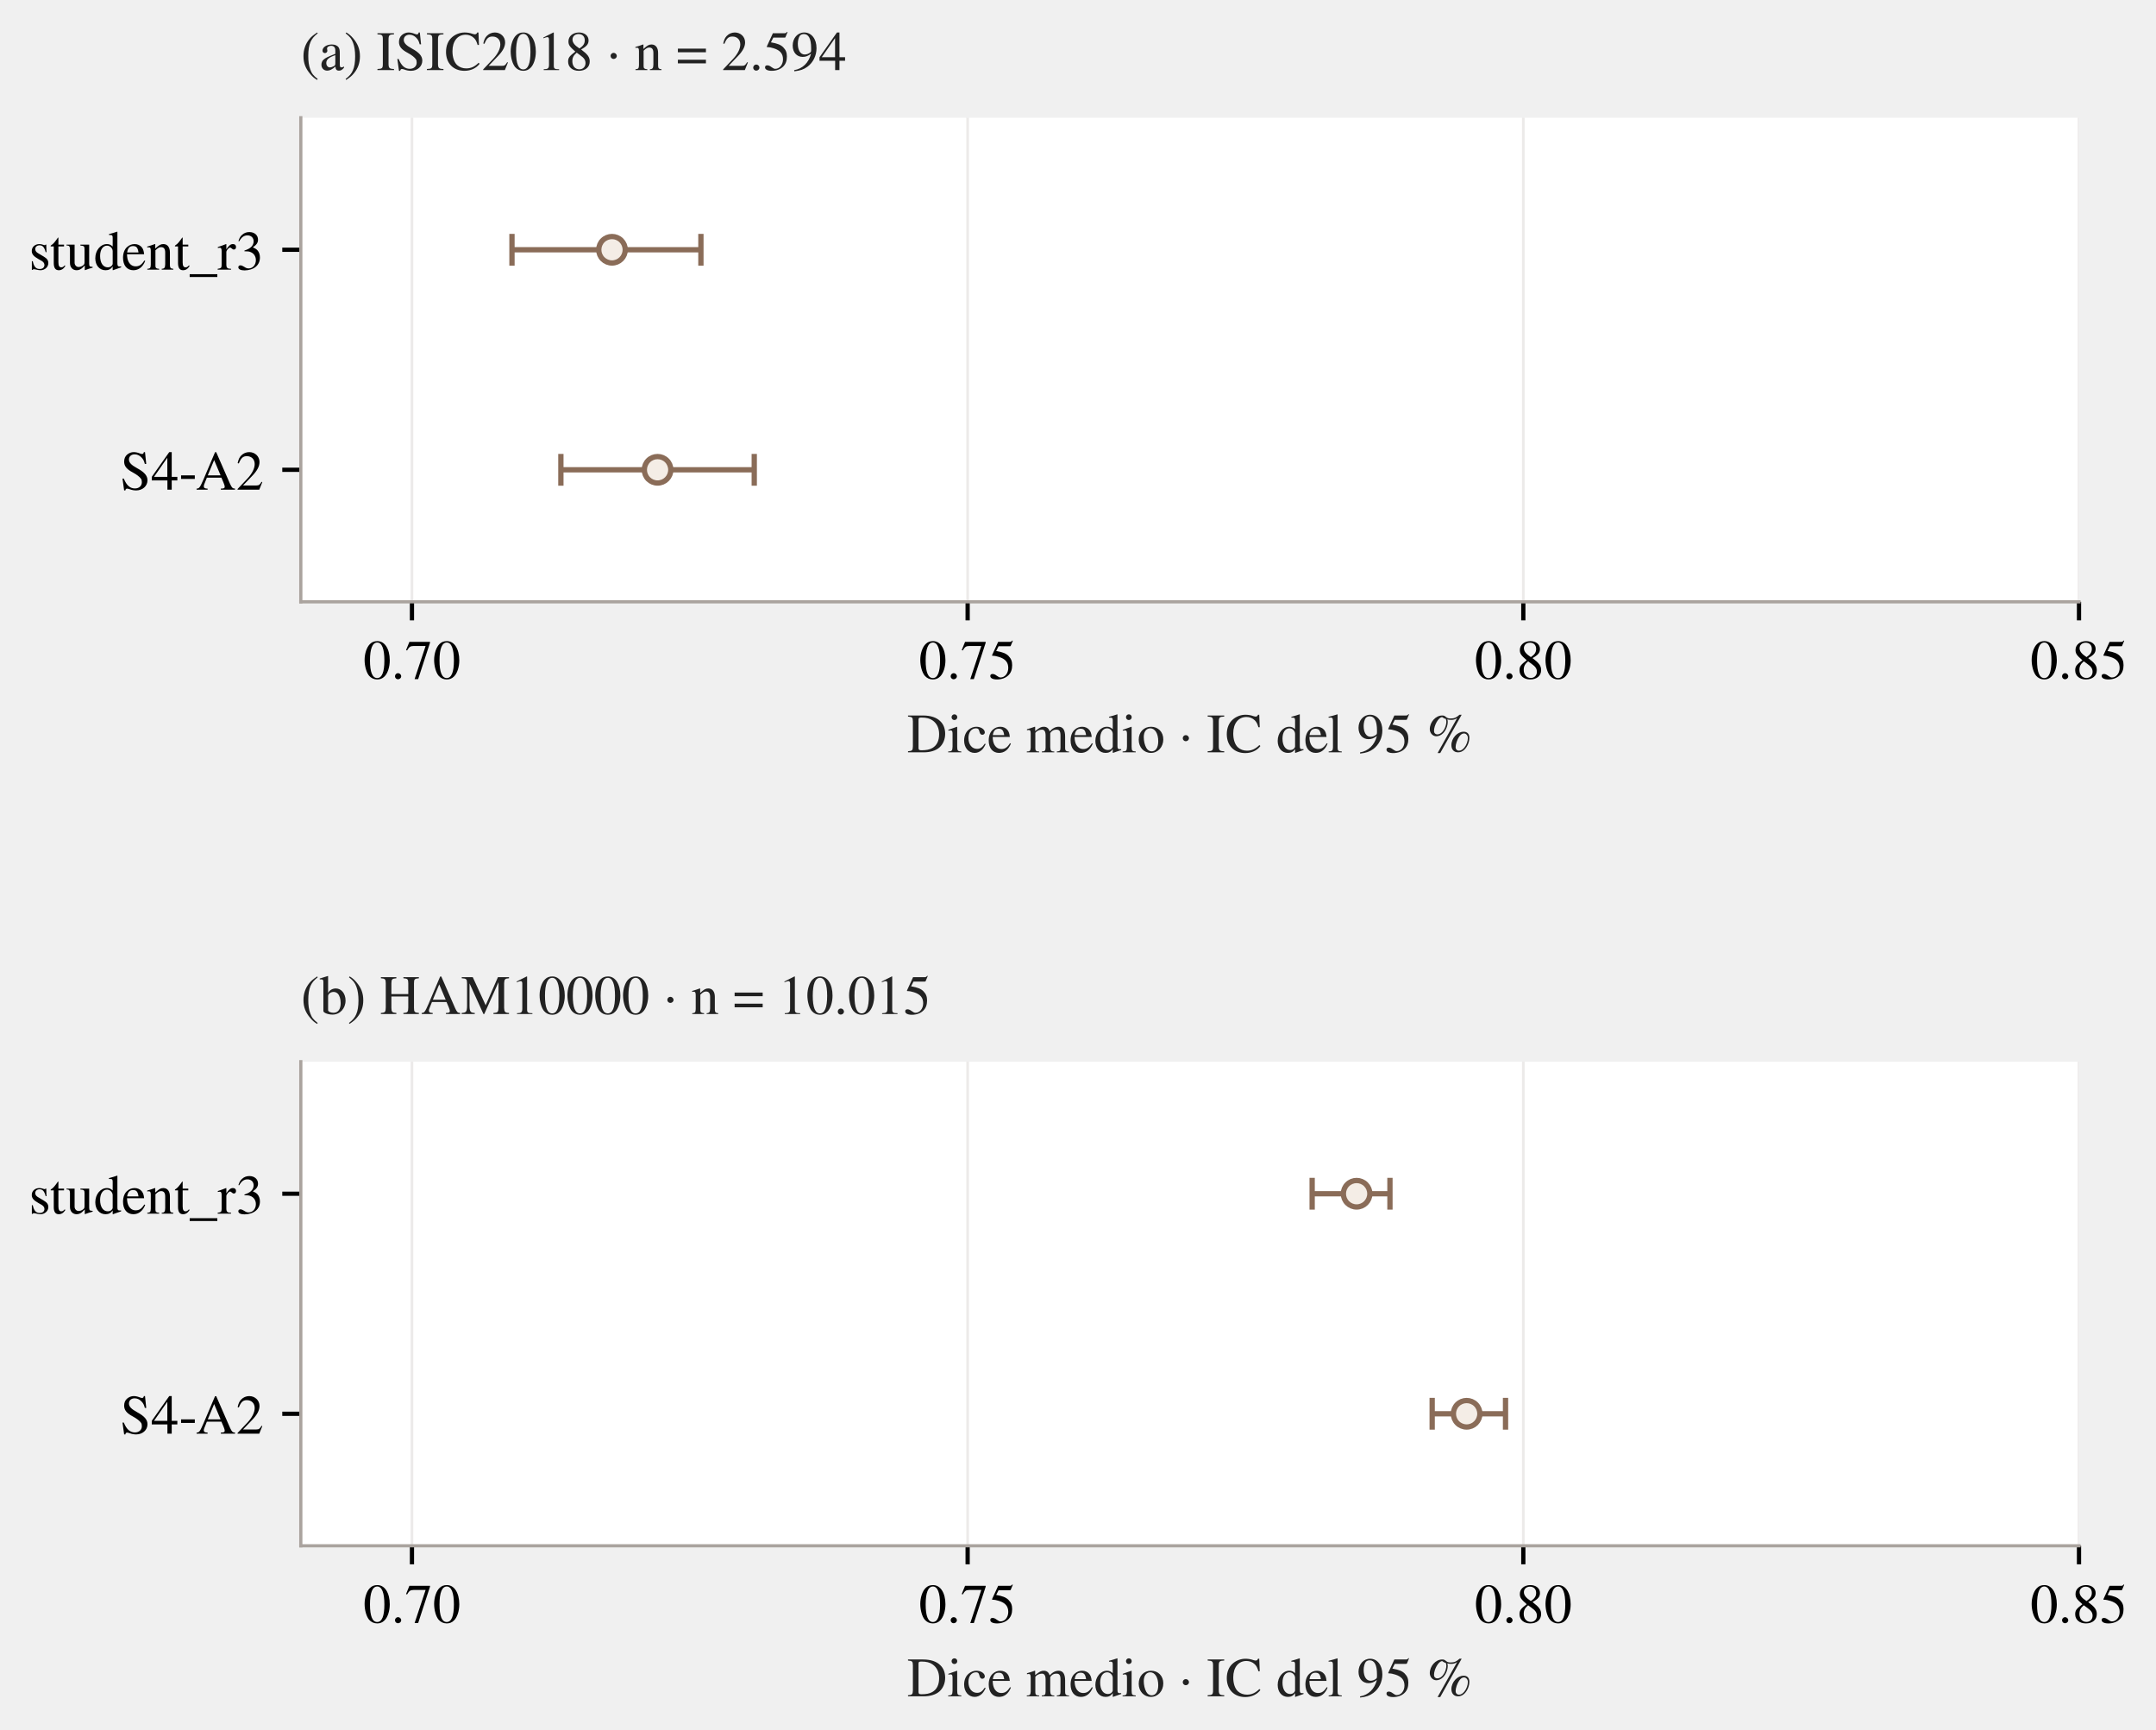
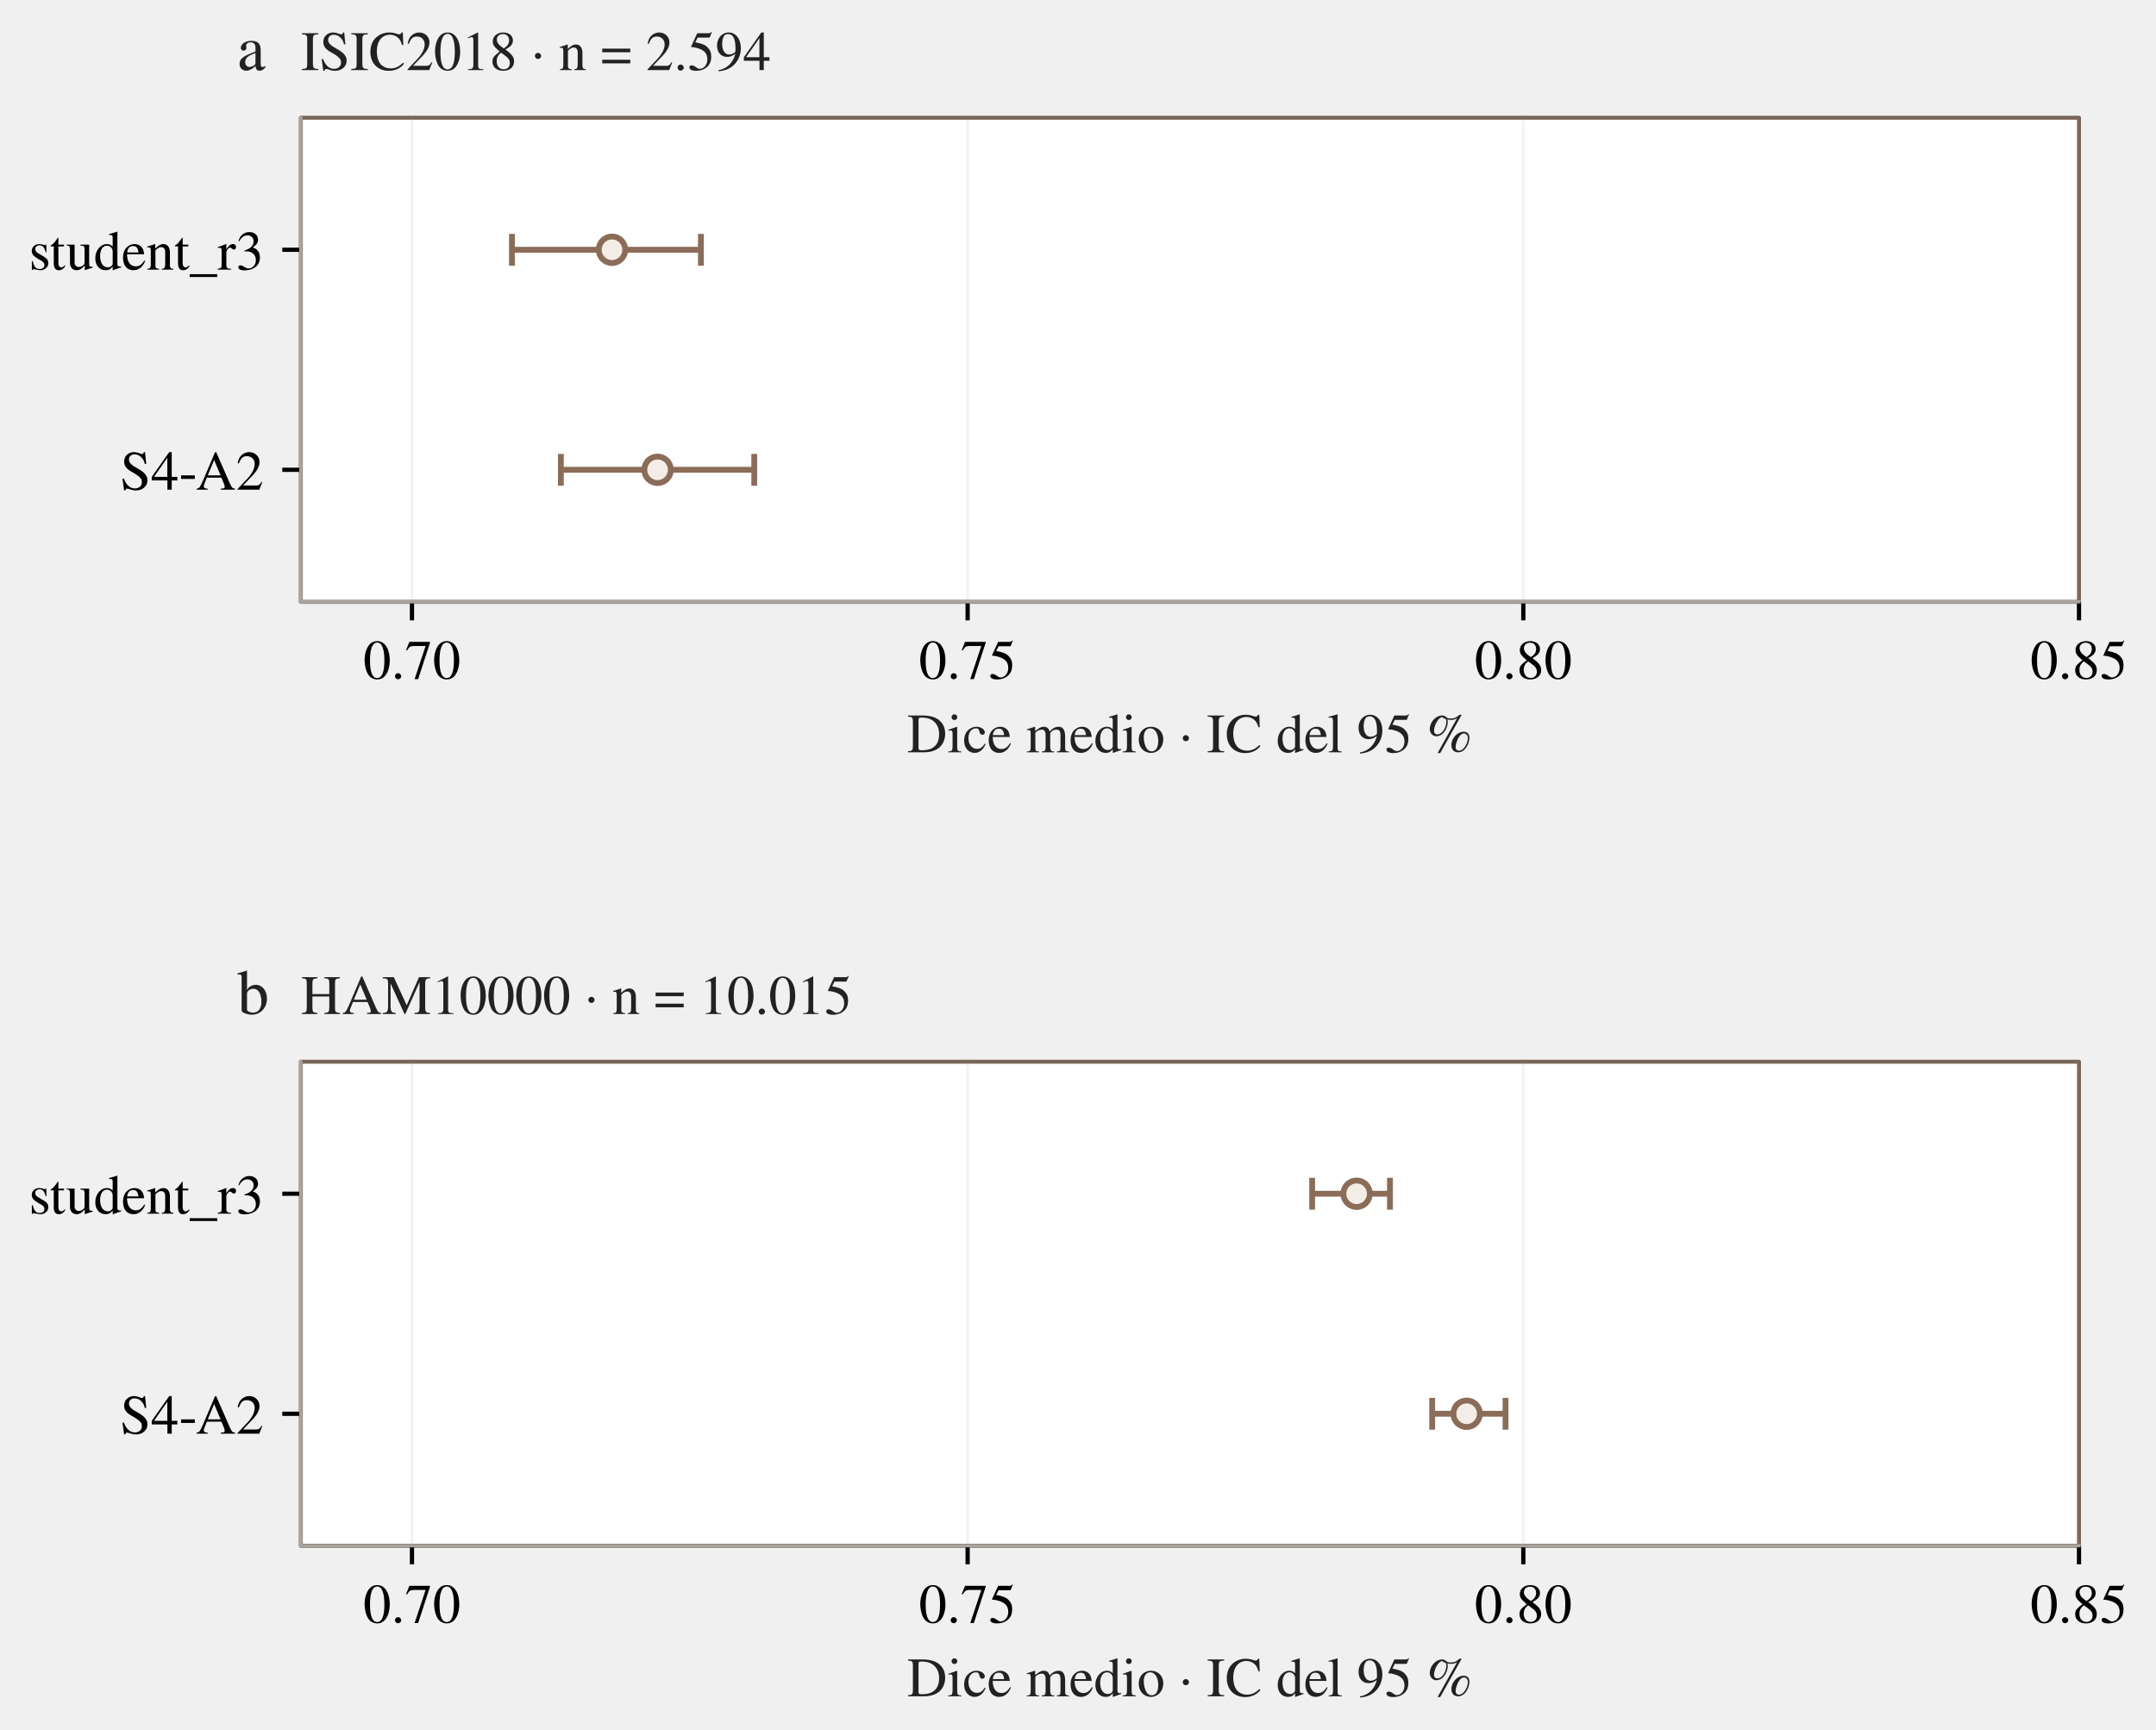
<svg xmlns="http://www.w3.org/2000/svg" xmlns:xlink="http://www.w3.org/1999/xlink" width="406.985pt" height="326.436pt" viewBox="43.007 8.88 406.985 326.436" version="1.1">
  <defs>
    <style type="text/css">*{stroke-linejoin: round; stroke-linecap: butt}</style>
  </defs>
  <g id="figure_1">
    <g id="axes_1">
      <g id="patch_2">
-         <path d="M 99.792 122.483  L 435.456 122.483  L 435.456 31.104  L 99.792 31.104  z " style="fill: #ffffff" />
+         <path d="M 99.792 122.483  L 435.456 122.483  L 435.456 31.104  L 99.792 31.104  z " style="fill: #ffffff; stroke: #796657; stroke-width: 0.75" />
      </g>
      <g id="matplotlib.axis_1">
        <g id="xtick_1">
          <g id="line2d_1">
-             <path d="M 120.771 122.483  L 120.771 31.104  " clip-path="url(#pb6c069b525)" style="fill: none; stroke: #aaa39e; stroke-opacity: 0.23; stroke-width: 0.5; stroke-linecap: square" />
+             <path d="M 120.771 122.483  L 120.771 31.104  " clip-path="url(#pb6c069b525)" style="fill: none; stroke: #aaa39e; stroke-opacity: 0.14; stroke-width: 0.5; stroke-linecap: square" />
          </g>
          <g id="line2d_2">
            <defs>
              <path id="mcad396f2d1" d="M 0 0  L 0 3.5  " style="stroke: #000000; stroke-width: 0.8" />
            </defs>
            <g>
              <use xlink:href="#mcad396f2d1" x="120.771" y="122.483" style="stroke: #000000; stroke-width: 0.8" />
            </g>
          </g>
          <g id="text_1">
            <text style="font-size: 10.5px; font-family: 'Nimbus Roman'; text-anchor: middle" x="120.771" y="136.996" transform="rotate(-0 120.771 136.9956)">0.70</text>
          </g>
        </g>
        <g id="xtick_2">
          <g id="line2d_3">
-             <path d="M 225.666 122.483  L 225.666 31.104  " clip-path="url(#pb6c069b525)" style="fill: none; stroke: #aaa39e; stroke-opacity: 0.23; stroke-width: 0.5; stroke-linecap: square" />
+             <path d="M 225.666 122.483  L 225.666 31.104  " clip-path="url(#pb6c069b525)" style="fill: none; stroke: #aaa39e; stroke-opacity: 0.14; stroke-width: 0.5; stroke-linecap: square" />
          </g>
          <g id="line2d_4">
            <g>
              <use xlink:href="#mcad396f2d1" x="225.666" y="122.483" style="stroke: #000000; stroke-width: 0.8" />
            </g>
          </g>
          <g id="text_2">
            <text style="font-size: 10.5px; font-family: 'Nimbus Roman'; text-anchor: middle" x="225.666" y="136.996" transform="rotate(-0 225.666 136.9956)">0.75</text>
          </g>
        </g>
        <g id="xtick_3">
          <g id="line2d_5">
-             <path d="M 330.561 122.483  L 330.561 31.104  " clip-path="url(#pb6c069b525)" style="fill: none; stroke: #aaa39e; stroke-opacity: 0.23; stroke-width: 0.5; stroke-linecap: square" />
+             <path d="M 330.561 122.483  L 330.561 31.104  " clip-path="url(#pb6c069b525)" style="fill: none; stroke: #aaa39e; stroke-opacity: 0.14; stroke-width: 0.5; stroke-linecap: square" />
          </g>
          <g id="line2d_6">
            <g>
              <use xlink:href="#mcad396f2d1" x="330.561" y="122.483" style="stroke: #000000; stroke-width: 0.8" />
            </g>
          </g>
          <g id="text_3">
            <text style="font-size: 10.5px; font-family: 'Nimbus Roman'; text-anchor: middle" x="330.561" y="136.996" transform="rotate(-0 330.561 136.9956)">0.80</text>
          </g>
        </g>
        <g id="xtick_4">
          <g id="line2d_7">
-             <path d="M 435.456 122.483  L 435.456 31.104  " clip-path="url(#pb6c069b525)" style="fill: none; stroke: #aaa39e; stroke-opacity: 0.23; stroke-width: 0.5; stroke-linecap: square" />
+             <path d="M 435.456 122.483  L 435.456 31.104  " clip-path="url(#pb6c069b525)" style="fill: none; stroke: #aaa39e; stroke-opacity: 0.14; stroke-width: 0.5; stroke-linecap: square" />
          </g>
          <g id="line2d_8">
            <g>
              <use xlink:href="#mcad396f2d1" x="435.456" y="122.483" style="stroke: #000000; stroke-width: 0.8" />
            </g>
          </g>
          <g id="text_4">
            <text style="font-size: 10.5px; font-family: 'Nimbus Roman'; text-anchor: middle" x="435.456" y="136.996" transform="rotate(-0 435.456 136.9956)">0.85</text>
          </g>
        </g>
        <g id="text_5">
          <text style="font-size: 10.5px; font-family: 'Nimbus Roman'; text-anchor: middle; fill: #222222" x="267.624" y="150.896" transform="rotate(-0 267.624 150.8956)">Dice medio · IC del 95 %</text>
        </g>
      </g>
      <g id="matplotlib.axis_2">
        <g id="ytick_1">
          <g id="line2d_9">
            <defs>
              <path id="m0334139824" d="M 0 0  L -3.5 0  " style="stroke: #000000; stroke-width: 0.8" />
            </defs>
            <g>
              <use xlink:href="#m0334139824" x="99.792" y="56.026" style="stroke: #000000; stroke-width: 0.8" />
            </g>
          </g>
          <g id="text_6">
            <text style="font-size: 10.5px; font-family: 'Nimbus Roman'; text-anchor: end" x="92.792" y="59.782" transform="rotate(-0 92.792 59.78187)">student_r3</text>
          </g>
        </g>
        <g id="ytick_2">
          <g id="line2d_10">
            <g>
              <use xlink:href="#m0334139824" x="99.792" y="97.561" style="stroke: #000000; stroke-width: 0.8" />
            </g>
          </g>
          <g id="text_7">
            <text style="font-size: 10.5px; font-family: 'Nimbus Roman'; text-anchor: end" x="92.792" y="101.318" transform="rotate(-0 92.792 101.3178)">S4-A2</text>
          </g>
        </g>
      </g>
      <g id="LineCollection_1">
-         <path d="M 139.652 56.026  L 175.316 56.026  " clip-path="url(#pb6c069b525)" style="fill: none; stroke: #8a6c58" />
-         <path d="M 148.883 97.561  L 185.386 97.561  " clip-path="url(#pb6c069b525)" style="fill: none; stroke: #8a6c58" />
+         <path d="M 139.652 56.026  L 175.316 56.026  " clip-path="url(#pb6c069b525)" style="fill: none; stroke: #8a6c58; stroke-width: 1.1" />
+         <path d="M 148.883 97.561  L 185.386 97.561  " clip-path="url(#pb6c069b525)" style="fill: none; stroke: #8a6c58; stroke-width: 1.1" />
      </g>
      <g id="line2d_11">
        <defs>
-           <path id="m7b6b4a35fa" d="M 0 3  L 0 -3  " style="stroke: #8a6c58" />
+           <path id="m7b6b4a35fa" d="M 0 3  L 0 -3  " style="stroke: #8a6c58; stroke-width: 1.1" />
        </defs>
        <g clip-path="url(#pb6c069b525)">
-           <use xlink:href="#m7b6b4a35fa" x="139.652" y="56.026" style="fill: #8a6c58; stroke: #8a6c58" />
-           <use xlink:href="#m7b6b4a35fa" x="148.883" y="97.561" style="fill: #8a6c58; stroke: #8a6c58" />
+           <use xlink:href="#m7b6b4a35fa" x="139.652" y="56.026" style="fill: #8a6c58; stroke: #8a6c58; stroke-width: 1.1" />
+           <use xlink:href="#m7b6b4a35fa" x="148.883" y="97.561" style="fill: #8a6c58; stroke: #8a6c58; stroke-width: 1.1" />
        </g>
      </g>
      <g id="line2d_12">
        <g clip-path="url(#pb6c069b525)">
-           <use xlink:href="#m7b6b4a35fa" x="175.316" y="56.026" style="fill: #8a6c58; stroke: #8a6c58" />
-           <use xlink:href="#m7b6b4a35fa" x="185.386" y="97.561" style="fill: #8a6c58; stroke: #8a6c58" />
+           <use xlink:href="#m7b6b4a35fa" x="175.316" y="56.026" style="fill: #8a6c58; stroke: #8a6c58; stroke-width: 1.1" />
+           <use xlink:href="#m7b6b4a35fa" x="185.386" y="97.561" style="fill: #8a6c58; stroke: #8a6c58; stroke-width: 1.1" />
        </g>
      </g>
      <g id="line2d_13">
        <defs>
-           <path id="m6e9fdbfeb4" d="M 0 2.5  C 0.663 2.5 1.299 2.237 1.768 1.768  C 2.237 1.299 2.5 0.663 2.5 0  C 2.5 -0.663 2.237 -1.299 1.768 -1.768  C 1.299 -2.237 0.663 -2.5 0 -2.5  C -0.663 -2.5 -1.299 -2.237 -1.768 -1.768  C -2.237 -1.299 -2.5 -0.663 -2.5 0  C -2.5 0.663 -2.237 1.299 -1.768 1.768  C -1.299 2.237 -0.663 2.5 0 2.5  z " style="stroke: #8a6c58" />
+           <path id="m6e9fdbfeb4" d="M 0 2.5  C 0.663 2.5 1.299 2.237 1.768 1.768  C 2.237 1.299 2.5 0.663 2.5 0  C 2.5 -0.663 2.237 -1.299 1.768 -1.768  C 1.299 -2.237 0.663 -2.5 0 -2.5  C -0.663 -2.5 -1.299 -2.237 -1.768 -1.768  C -2.237 -1.299 -2.5 -0.663 -2.5 0  C -2.5 0.663 -2.237 1.299 -1.768 1.768  C -1.299 2.237 -0.663 2.5 0 2.5  z " style="stroke: #8a6c58; stroke-width: 1.1" />
        </defs>
        <g clip-path="url(#pb6c069b525)">
-           <use xlink:href="#m6e9fdbfeb4" x="158.533" y="56.026" style="fill: #f4ede6; stroke: #8a6c58" />
-           <use xlink:href="#m6e9fdbfeb4" x="167.135" y="97.561" style="fill: #f4ede6; stroke: #8a6c58" />
+           <use xlink:href="#m6e9fdbfeb4" x="158.533" y="56.026" style="fill: #f4ede6; stroke: #8a6c58; stroke-width: 1.1" />
+           <use xlink:href="#m6e9fdbfeb4" x="167.135" y="97.561" style="fill: #f4ede6; stroke: #8a6c58; stroke-width: 1.1" />
        </g>
      </g>
      <g id="patch_3">
        <path d="M 99.792 122.483  L 99.792 31.104  " style="fill: none; stroke: #aaa39e; stroke-width: 0.6; stroke-linejoin: miter; stroke-linecap: square" />
      </g>
      <g id="patch_4">
        <path d="M 99.792 122.483  L 435.456 122.483  " style="fill: none; stroke: #aaa39e; stroke-width: 0.6; stroke-linejoin: miter; stroke-linecap: square" />
      </g>
      <g id="text_8">
-         <text style="font-size: 10.5px; font-family: 'Nimbus Roman'; text-anchor: start; fill: #222222" x="99.792" y="22.104" transform="rotate(-0 99.792 22.104)">(a) ISIC2018 · n = 2.594</text>
+         <text style="font-size: 10.5px; font-family: 'Nimbus Roman'; text-anchor: start; fill: #222222" x="99.792" y="22.104" transform="rotate(-0 99.792 22.104)">ISIC2018 · n = 2.594</text>
      </g>
    </g>
    <g id="axes_2">
      <g id="patch_5">
-         <path d="M 99.792 300.672  L 435.456 300.672  L 435.456 209.293  L 99.792 209.293  z " style="fill: #ffffff" />
+         <path d="M 99.792 300.672  L 435.456 300.672  L 435.456 209.293  L 99.792 209.293  z " style="fill: #ffffff; stroke: #796657; stroke-width: 0.75" />
      </g>
      <g id="matplotlib.axis_3">
        <g id="xtick_5">
          <g id="line2d_14">
-             <path d="M 120.771 300.672  L 120.771 209.293  " clip-path="url(#pe5a3bf5939)" style="fill: none; stroke: #aaa39e; stroke-opacity: 0.23; stroke-width: 0.5; stroke-linecap: square" />
+             <path d="M 120.771 300.672  L 120.771 209.293  " clip-path="url(#pe5a3bf5939)" style="fill: none; stroke: #aaa39e; stroke-opacity: 0.14; stroke-width: 0.5; stroke-linecap: square" />
          </g>
          <g id="line2d_15">
            <g>
              <use xlink:href="#mcad396f2d1" x="120.771" y="300.672" style="stroke: #000000; stroke-width: 0.8" />
            </g>
          </g>
          <g id="text_9">
            <text style="font-size: 10.5px; font-family: 'Nimbus Roman'; text-anchor: middle" x="120.771" y="315.185" transform="rotate(-0 120.771 315.1847)">0.70</text>
          </g>
        </g>
        <g id="xtick_6">
          <g id="line2d_16">
-             <path d="M 225.666 300.672  L 225.666 209.293  " clip-path="url(#pe5a3bf5939)" style="fill: none; stroke: #aaa39e; stroke-opacity: 0.23; stroke-width: 0.5; stroke-linecap: square" />
+             <path d="M 225.666 300.672  L 225.666 209.293  " clip-path="url(#pe5a3bf5939)" style="fill: none; stroke: #aaa39e; stroke-opacity: 0.14; stroke-width: 0.5; stroke-linecap: square" />
          </g>
          <g id="line2d_17">
            <g>
              <use xlink:href="#mcad396f2d1" x="225.666" y="300.672" style="stroke: #000000; stroke-width: 0.8" />
            </g>
          </g>
          <g id="text_10">
            <text style="font-size: 10.5px; font-family: 'Nimbus Roman'; text-anchor: middle" x="225.666" y="315.185" transform="rotate(-0 225.666 315.1847)">0.75</text>
          </g>
        </g>
        <g id="xtick_7">
          <g id="line2d_18">
-             <path d="M 330.561 300.672  L 330.561 209.293  " clip-path="url(#pe5a3bf5939)" style="fill: none; stroke: #aaa39e; stroke-opacity: 0.23; stroke-width: 0.5; stroke-linecap: square" />
+             <path d="M 330.561 300.672  L 330.561 209.293  " clip-path="url(#pe5a3bf5939)" style="fill: none; stroke: #aaa39e; stroke-opacity: 0.14; stroke-width: 0.5; stroke-linecap: square" />
          </g>
          <g id="line2d_19">
            <g>
              <use xlink:href="#mcad396f2d1" x="330.561" y="300.672" style="stroke: #000000; stroke-width: 0.8" />
            </g>
          </g>
          <g id="text_11">
            <text style="font-size: 10.5px; font-family: 'Nimbus Roman'; text-anchor: middle" x="330.561" y="315.185" transform="rotate(-0 330.561 315.1847)">0.80</text>
          </g>
        </g>
        <g id="xtick_8">
          <g id="line2d_20">
-             <path d="M 435.456 300.672  L 435.456 209.293  " clip-path="url(#pe5a3bf5939)" style="fill: none; stroke: #aaa39e; stroke-opacity: 0.23; stroke-width: 0.5; stroke-linecap: square" />
+             <path d="M 435.456 300.672  L 435.456 209.293  " clip-path="url(#pe5a3bf5939)" style="fill: none; stroke: #aaa39e; stroke-opacity: 0.14; stroke-width: 0.5; stroke-linecap: square" />
          </g>
          <g id="line2d_21">
            <g>
              <use xlink:href="#mcad396f2d1" x="435.456" y="300.672" style="stroke: #000000; stroke-width: 0.8" />
            </g>
          </g>
          <g id="text_12">
            <text style="font-size: 10.5px; font-family: 'Nimbus Roman'; text-anchor: middle" x="435.456" y="315.185" transform="rotate(-0 435.456 315.1847)">0.85</text>
          </g>
        </g>
        <g id="text_13">
          <text style="font-size: 10.5px; font-family: 'Nimbus Roman'; text-anchor: middle; fill: #222222" x="267.624" y="329.085" transform="rotate(-0 267.624 329.0847)">Dice medio · IC del 95 %</text>
        </g>
      </g>
      <g id="matplotlib.axis_4">
        <g id="ytick_3">
          <g id="line2d_22">
            <g>
              <use xlink:href="#m0334139824" x="99.792" y="234.215" style="stroke: #000000; stroke-width: 0.8" />
            </g>
          </g>
          <g id="text_14">
            <text style="font-size: 10.5px; font-family: 'Nimbus Roman'; text-anchor: end" x="92.792" y="237.971" transform="rotate(-0 92.792 237.9709)">student_r3</text>
          </g>
        </g>
        <g id="ytick_4">
          <g id="line2d_23">
            <g>
              <use xlink:href="#m0334139824" x="99.792" y="275.75" style="stroke: #000000; stroke-width: 0.8" />
            </g>
          </g>
          <g id="text_15">
            <text style="font-size: 10.5px; font-family: 'Nimbus Roman'; text-anchor: end" x="92.792" y="279.507" transform="rotate(-0 92.792 279.5068)">S4-A2</text>
          </g>
        </g>
      </g>
      <g id="LineCollection_2">
-         <path d="M 290.701 234.215  L 305.386 234.215  " clip-path="url(#pe5a3bf5939)" style="fill: none; stroke: #8a6c58" />
-         <path d="M 313.358 275.75  L 327.204 275.75  " clip-path="url(#pe5a3bf5939)" style="fill: none; stroke: #8a6c58" />
+         <path d="M 290.701 234.215  L 305.386 234.215  " clip-path="url(#pe5a3bf5939)" style="fill: none; stroke: #8a6c58; stroke-width: 1.1" />
+         <path d="M 313.358 275.75  L 327.204 275.75  " clip-path="url(#pe5a3bf5939)" style="fill: none; stroke: #8a6c58; stroke-width: 1.1" />
      </g>
      <g id="line2d_24">
        <g clip-path="url(#pe5a3bf5939)">
-           <use xlink:href="#m7b6b4a35fa" x="290.701" y="234.215" style="fill: #8a6c58; stroke: #8a6c58" />
-           <use xlink:href="#m7b6b4a35fa" x="313.358" y="275.75" style="fill: #8a6c58; stroke: #8a6c58" />
+           <use xlink:href="#m7b6b4a35fa" x="290.701" y="234.215" style="fill: #8a6c58; stroke: #8a6c58; stroke-width: 1.1" />
+           <use xlink:href="#m7b6b4a35fa" x="313.358" y="275.75" style="fill: #8a6c58; stroke: #8a6c58; stroke-width: 1.1" />
        </g>
      </g>
      <g id="line2d_25">
        <g clip-path="url(#pe5a3bf5939)">
-           <use xlink:href="#m7b6b4a35fa" x="305.386" y="234.215" style="fill: #8a6c58; stroke: #8a6c58" />
-           <use xlink:href="#m7b6b4a35fa" x="327.204" y="275.75" style="fill: #8a6c58; stroke: #8a6c58" />
+           <use xlink:href="#m7b6b4a35fa" x="305.386" y="234.215" style="fill: #8a6c58; stroke: #8a6c58; stroke-width: 1.1" />
+           <use xlink:href="#m7b6b4a35fa" x="327.204" y="275.75" style="fill: #8a6c58; stroke: #8a6c58; stroke-width: 1.1" />
        </g>
      </g>
      <g id="line2d_26">
        <g clip-path="url(#pe5a3bf5939)">
-           <use xlink:href="#m6e9fdbfeb4" x="299.092" y="234.215" style="fill: #f4ede6; stroke: #8a6c58" />
-           <use xlink:href="#m6e9fdbfeb4" x="319.862" y="275.75" style="fill: #f4ede6; stroke: #8a6c58" />
+           <use xlink:href="#m6e9fdbfeb4" x="299.092" y="234.215" style="fill: #f4ede6; stroke: #8a6c58; stroke-width: 1.1" />
+           <use xlink:href="#m6e9fdbfeb4" x="319.862" y="275.75" style="fill: #f4ede6; stroke: #8a6c58; stroke-width: 1.1" />
        </g>
      </g>
      <g id="patch_6">
        <path d="M 99.792 300.672  L 99.792 209.293  " style="fill: none; stroke: #aaa39e; stroke-width: 0.6; stroke-linejoin: miter; stroke-linecap: square" />
      </g>
      <g id="patch_7">
        <path d="M 99.792 300.672  L 435.456 300.672  " style="fill: none; stroke: #aaa39e; stroke-width: 0.6; stroke-linejoin: miter; stroke-linecap: square" />
      </g>
      <g id="text_16">
-         <text style="font-size: 10.5px; font-family: 'Nimbus Roman'; text-anchor: start; fill: #222222" x="99.792" y="200.293" transform="rotate(-0 99.792 200.293)">(b) HAM10000 · n = 10.015</text>
+         <text style="font-size: 10.5px; font-family: 'Nimbus Roman'; text-anchor: start; fill: #222222" x="99.792" y="200.293" transform="rotate(-0 99.792 200.293)">HAM10000 · n = 10.015</text>
      </g>
    </g>
  </g>
  <defs>
    <clipPath id="pb6c069b525">
      <rect x="99.792" y="31.104" width="335.664" height="91.379" />
    </clipPath>
    <clipPath id="pe5a3bf5939">
      <rect x="99.792" y="209.293" width="335.664" height="91.379" />
    </clipPath>
  </defs>
+   <text style="font-size: 12px; font-family: 'Nimbus Roman'; text-anchor: start; fill: #222222" x="87.792" y="22.104">a</text>
+   <text style="font-size: 12px; font-family: 'Nimbus Roman'; text-anchor: start; fill: #222222" x="87.792" y="200.293">b</text>
</svg>
